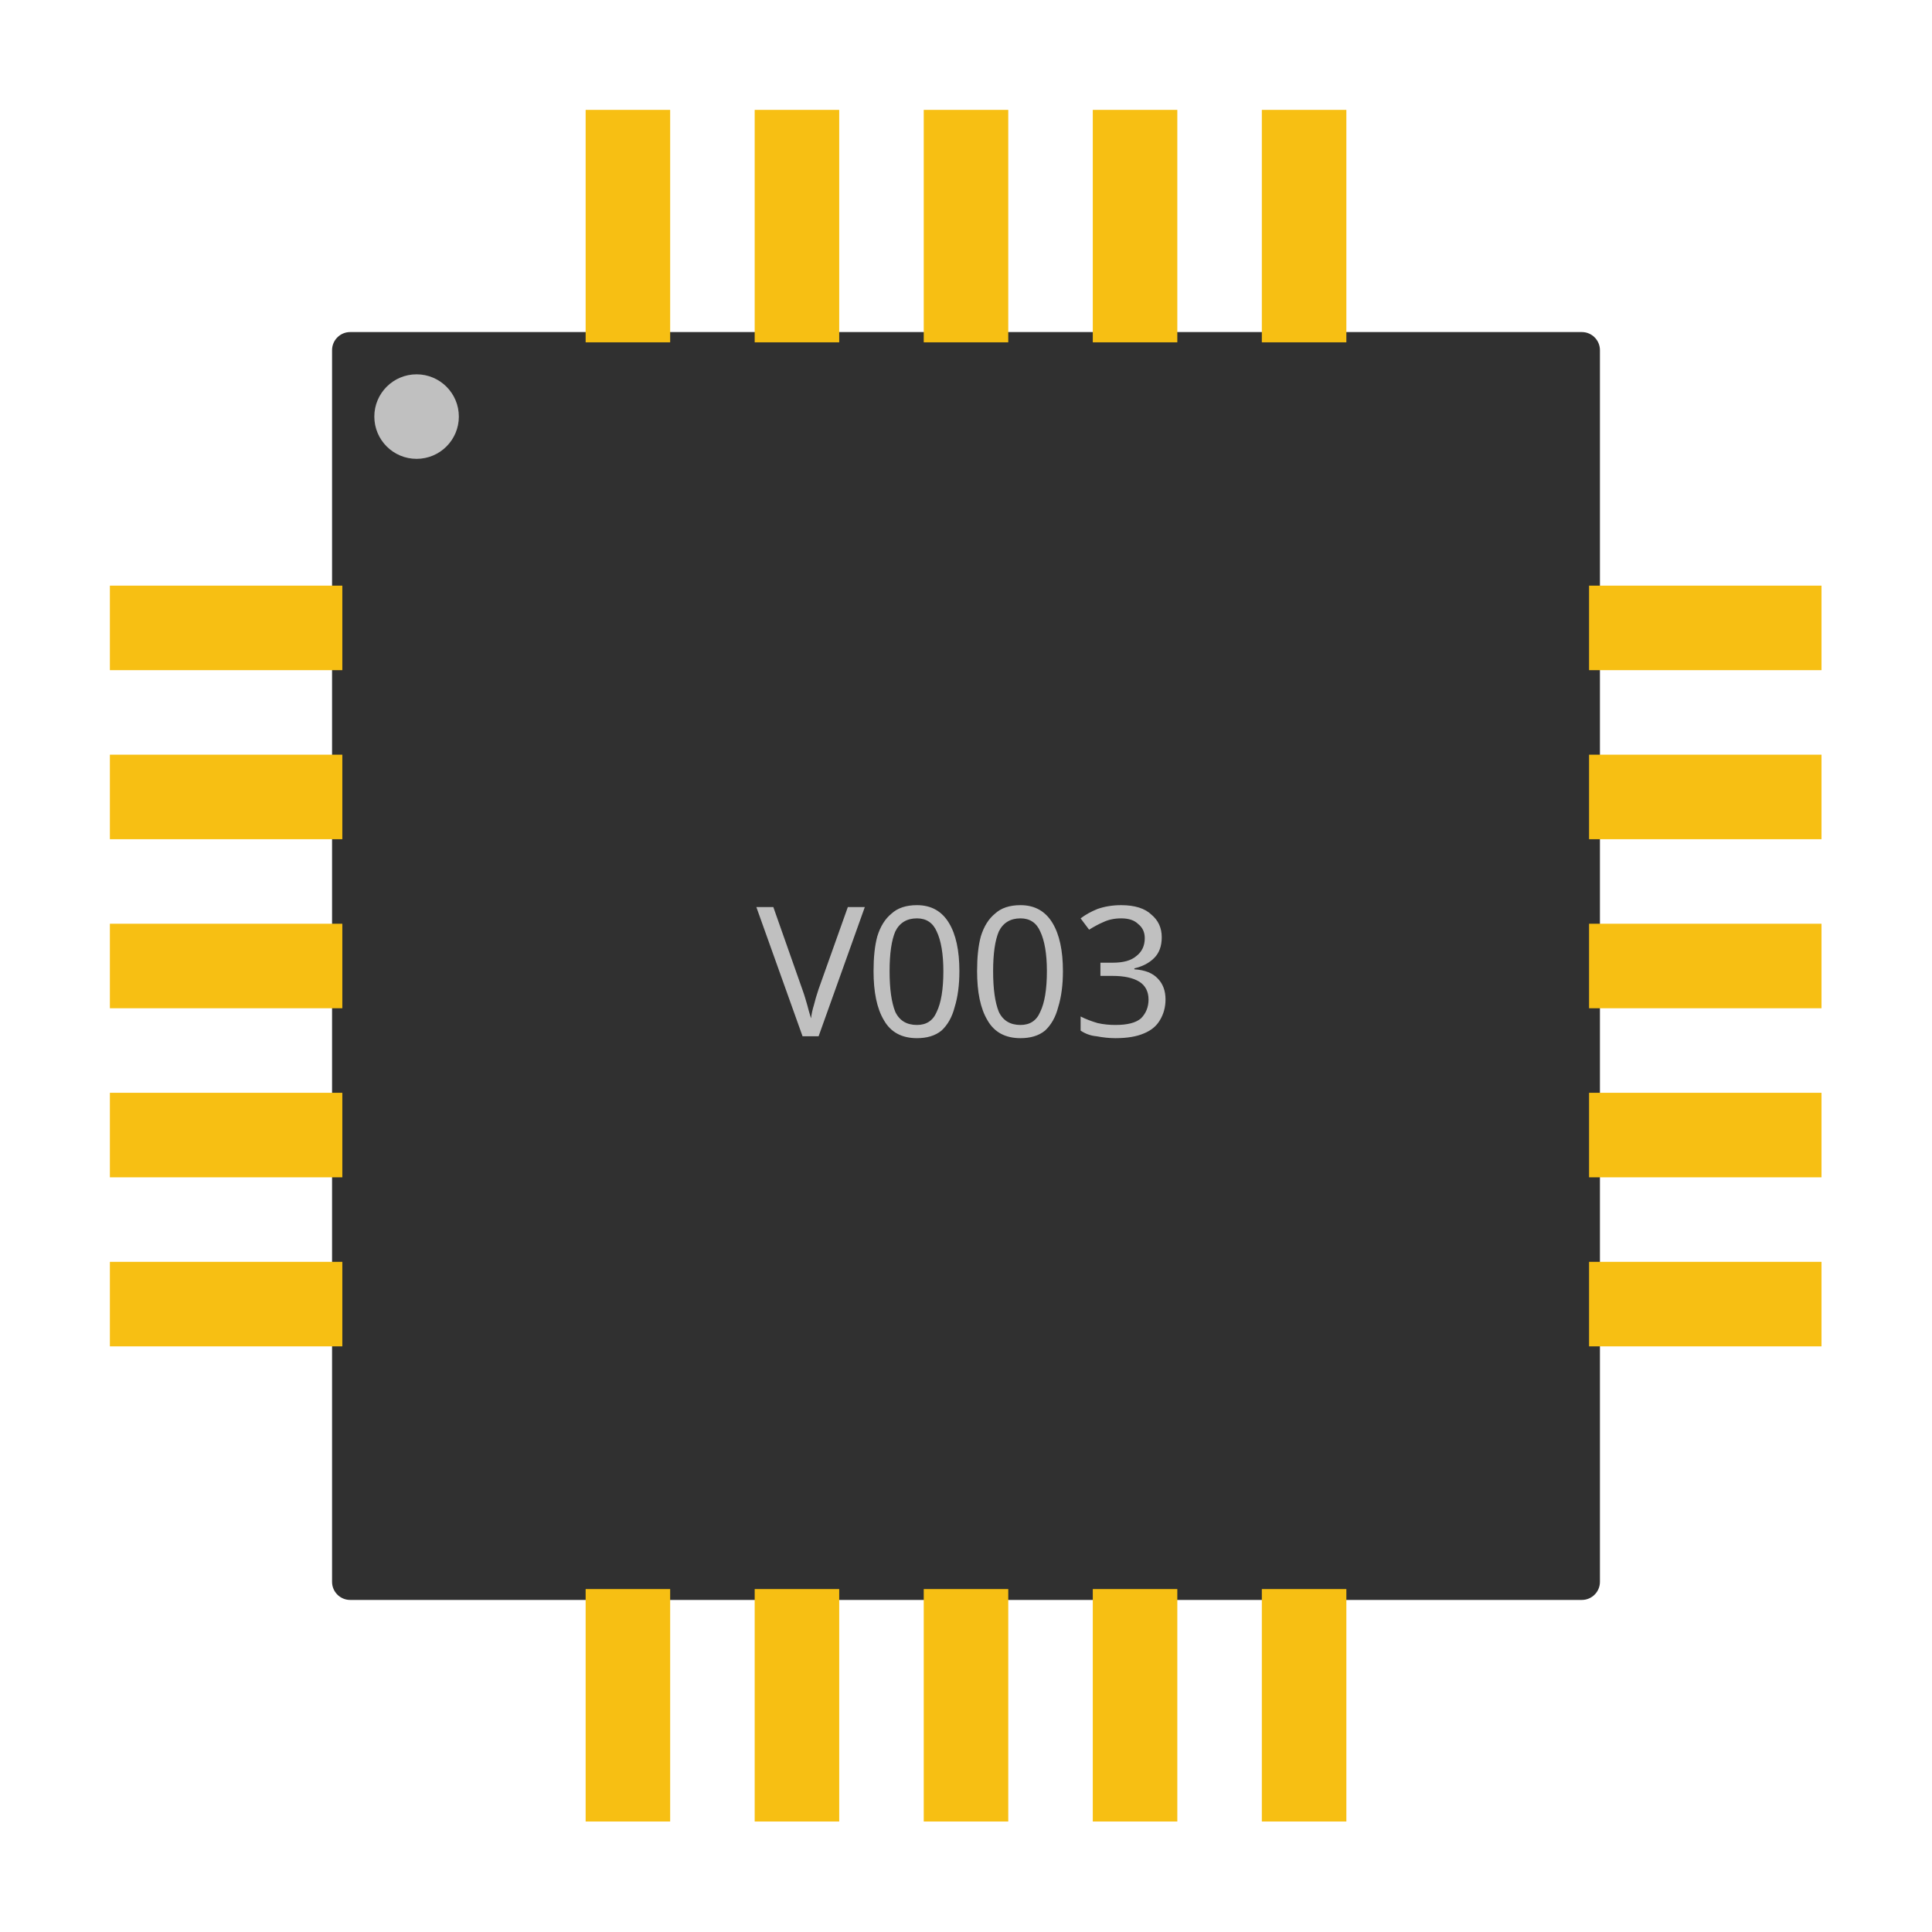
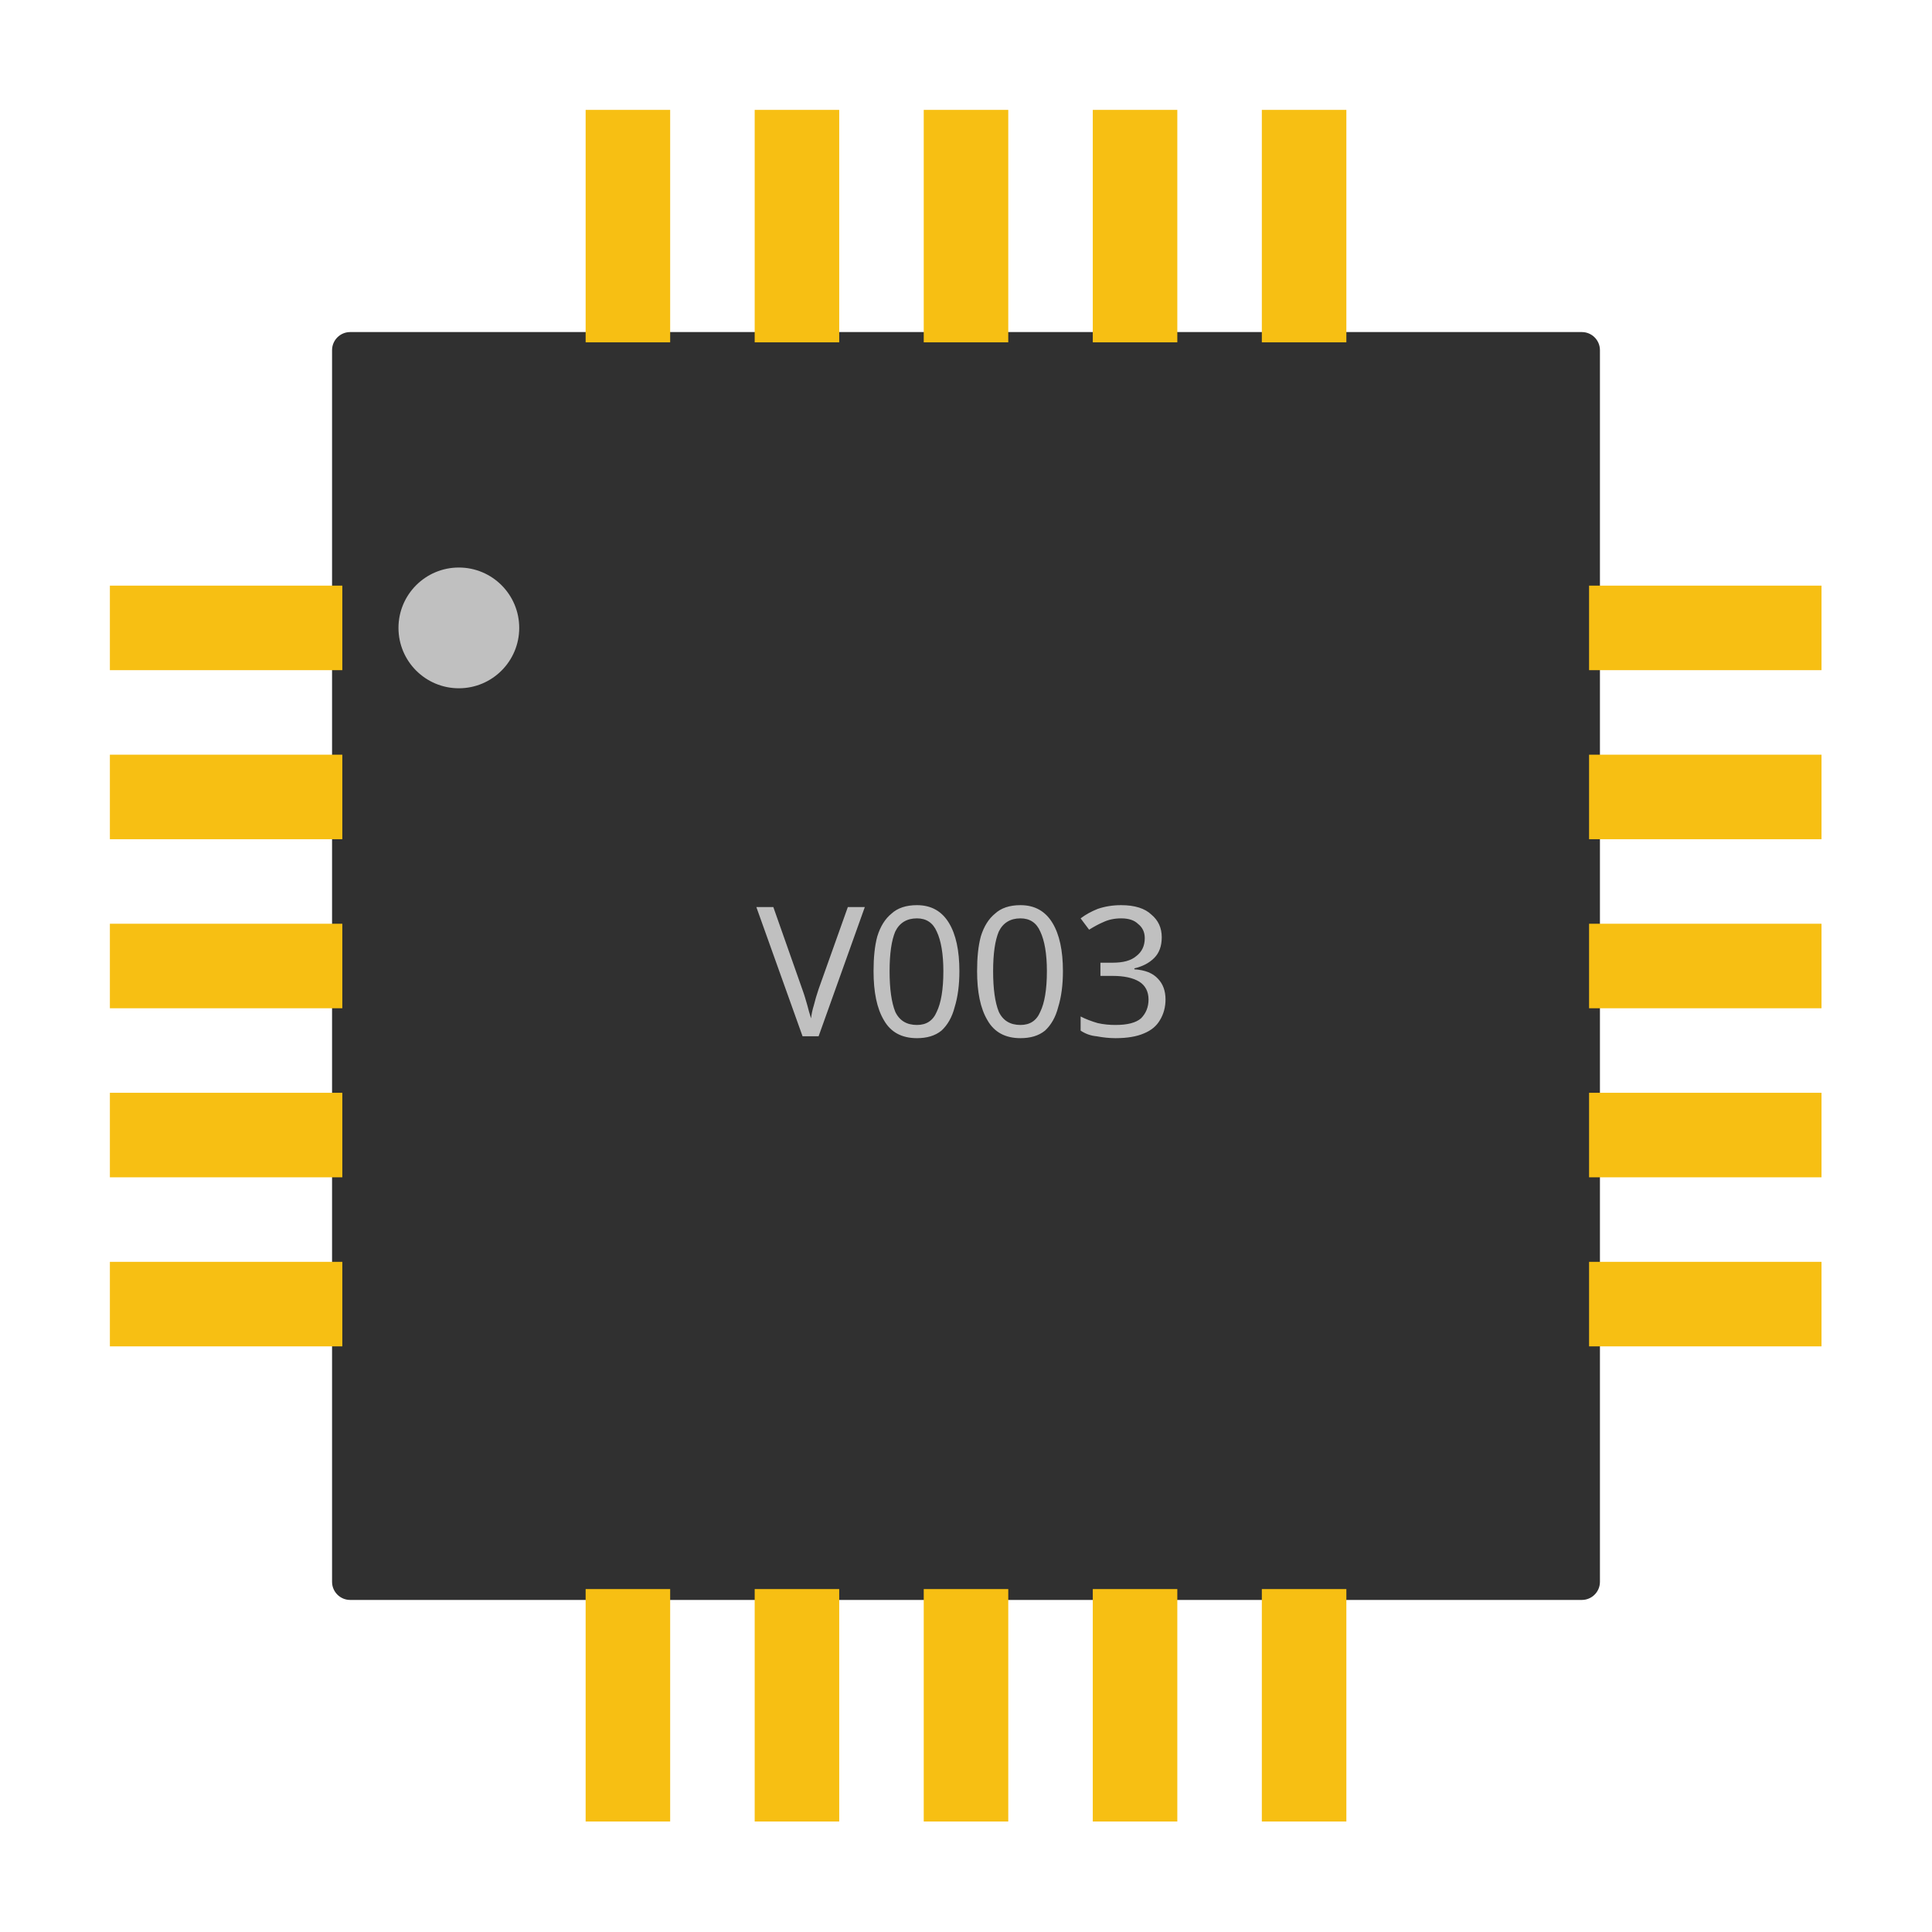
<svg xmlns="http://www.w3.org/2000/svg" width="32" height="32" viewBox="0 0 32 32">
  <g id="icon">
    <rect x="5.50" y="5.50" width="21.00" height="21.00" rx="0.3" ry="0.3" fill="#303030" stroke="none" />
    <rect x="1.82" y="9.70" width="3.85" height="1.40" fill="#f7bf13" stroke="none" />
    <rect x="1.82" y="12.50" width="3.85" height="1.40" fill="#f7bf13" stroke="none" />
    <rect x="1.82" y="15.30" width="3.85" height="1.40" fill="#f7bf13" stroke="none" />
    <rect x="1.82" y="18.10" width="3.85" height="1.40" fill="#f7bf13" stroke="none" />
    <rect x="1.82" y="20.90" width="3.85" height="1.40" fill="#f7bf13" stroke="none" />
    <rect x="9.70" y="26.32" width="1.40" height="3.85" fill="#f7bf13" stroke="none" />
    <rect x="12.50" y="26.32" width="1.40" height="3.85" fill="#f7bf13" stroke="none" />
    <rect x="15.30" y="26.32" width="1.40" height="3.85" fill="#f7bf13" stroke="none" />
    <rect x="18.10" y="26.32" width="1.40" height="3.85" fill="#f7bf13" stroke="none" />
    <rect x="20.90" y="26.32" width="1.40" height="3.85" fill="#f7bf13" stroke="none" />
    <rect x="26.32" y="20.90" width="3.85" height="1.40" fill="#f7bf13" stroke="none" />
    <rect x="26.32" y="18.10" width="3.85" height="1.40" fill="#f7bf13" stroke="none" />
    <rect x="26.32" y="15.30" width="3.85" height="1.40" fill="#f7bf13" stroke="none" />
    <rect x="26.32" y="12.50" width="3.85" height="1.40" fill="#f7bf13" stroke="none" />
    <rect x="26.32" y="9.70" width="3.85" height="1.40" fill="#f7bf13" stroke="none" />
    <rect x="20.90" y="1.82" width="1.40" height="3.85" fill="#f7bf13" stroke="none" />
    <rect x="18.10" y="1.82" width="1.40" height="3.85" fill="#f7bf13" stroke="none" />
    <rect x="15.30" y="1.82" width="1.40" height="3.85" fill="#f7bf13" stroke="none" />
    <rect x="12.50" y="1.82" width="1.40" height="3.85" fill="#f7bf13" stroke="none" />
    <rect x="9.70" y="1.82" width="1.40" height="3.85" fill="#f7bf13" stroke="none" />
-     <circle cx="6.90" cy="6.90" r="0.7" fill="#c0c0c0" stroke="none" />
+     <circle cx="7.60" cy="10.40" r="1.0" fill="#c0c0c0" stroke="none" />
    <text x="16" y="16" font-size="3.0" font-family="DroidSans" fill="#c0c0c0" text-anchor="middle" dominant-baseline="central">V003</text>
  </g>
</svg>
